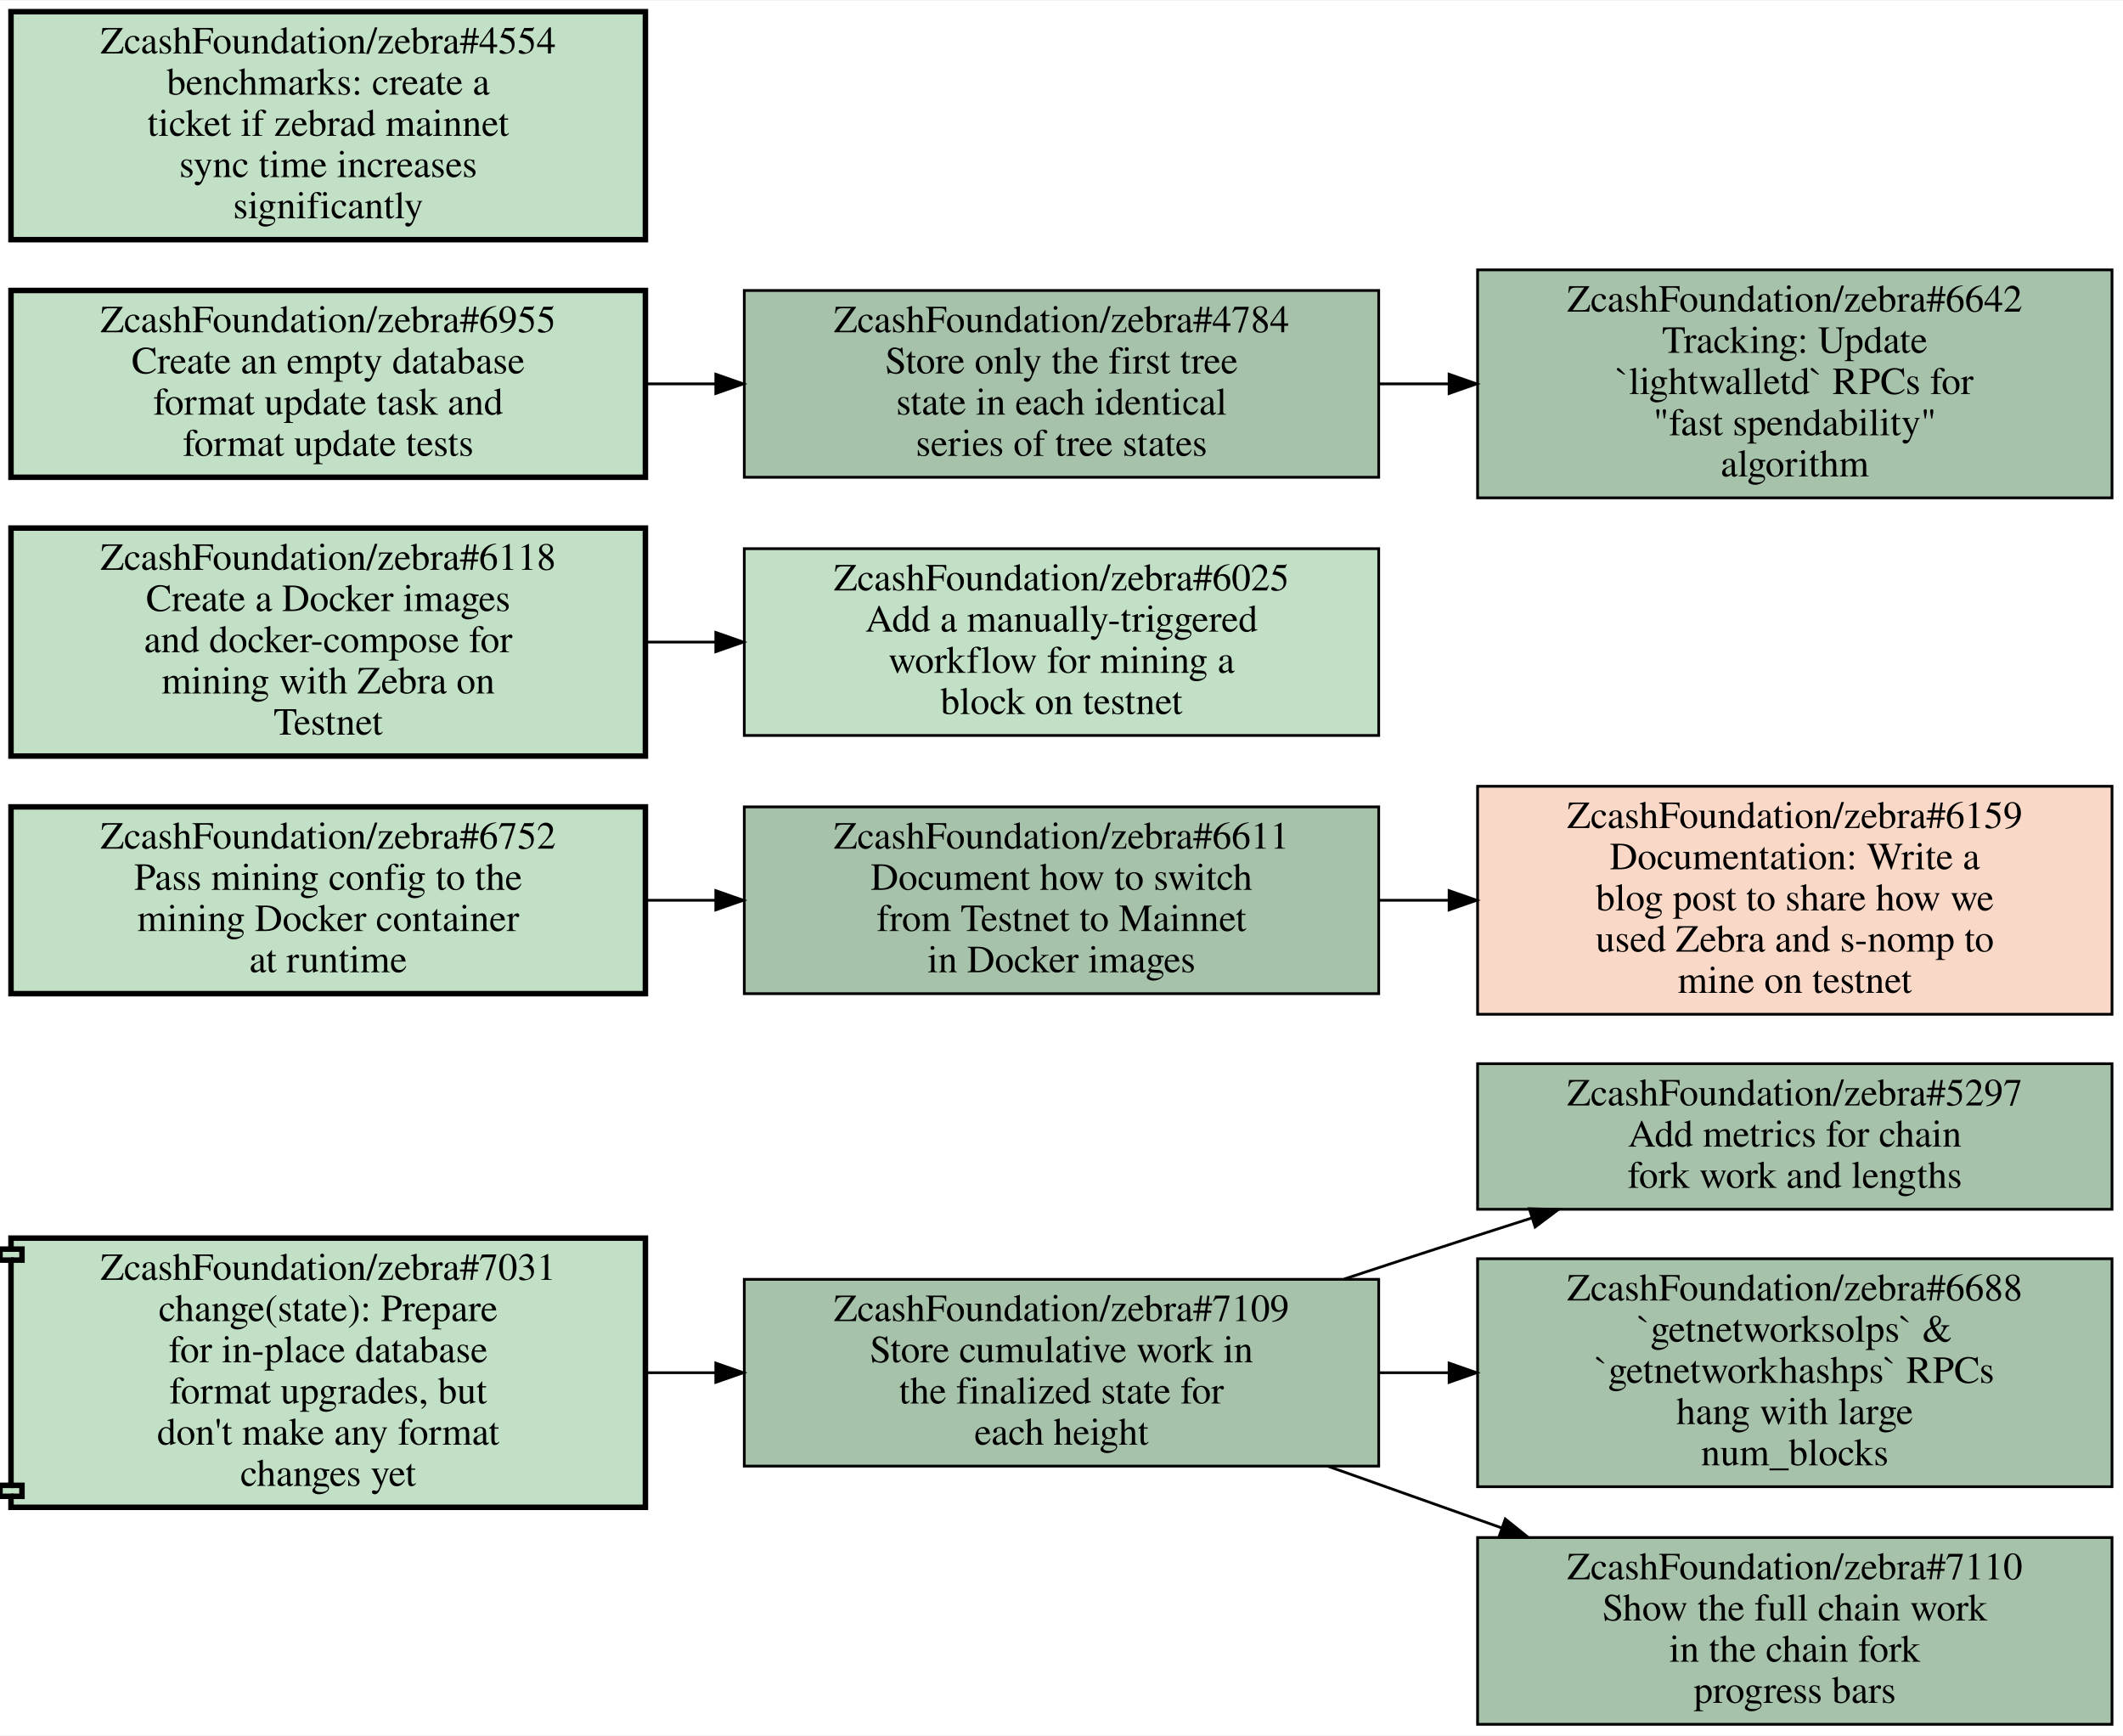
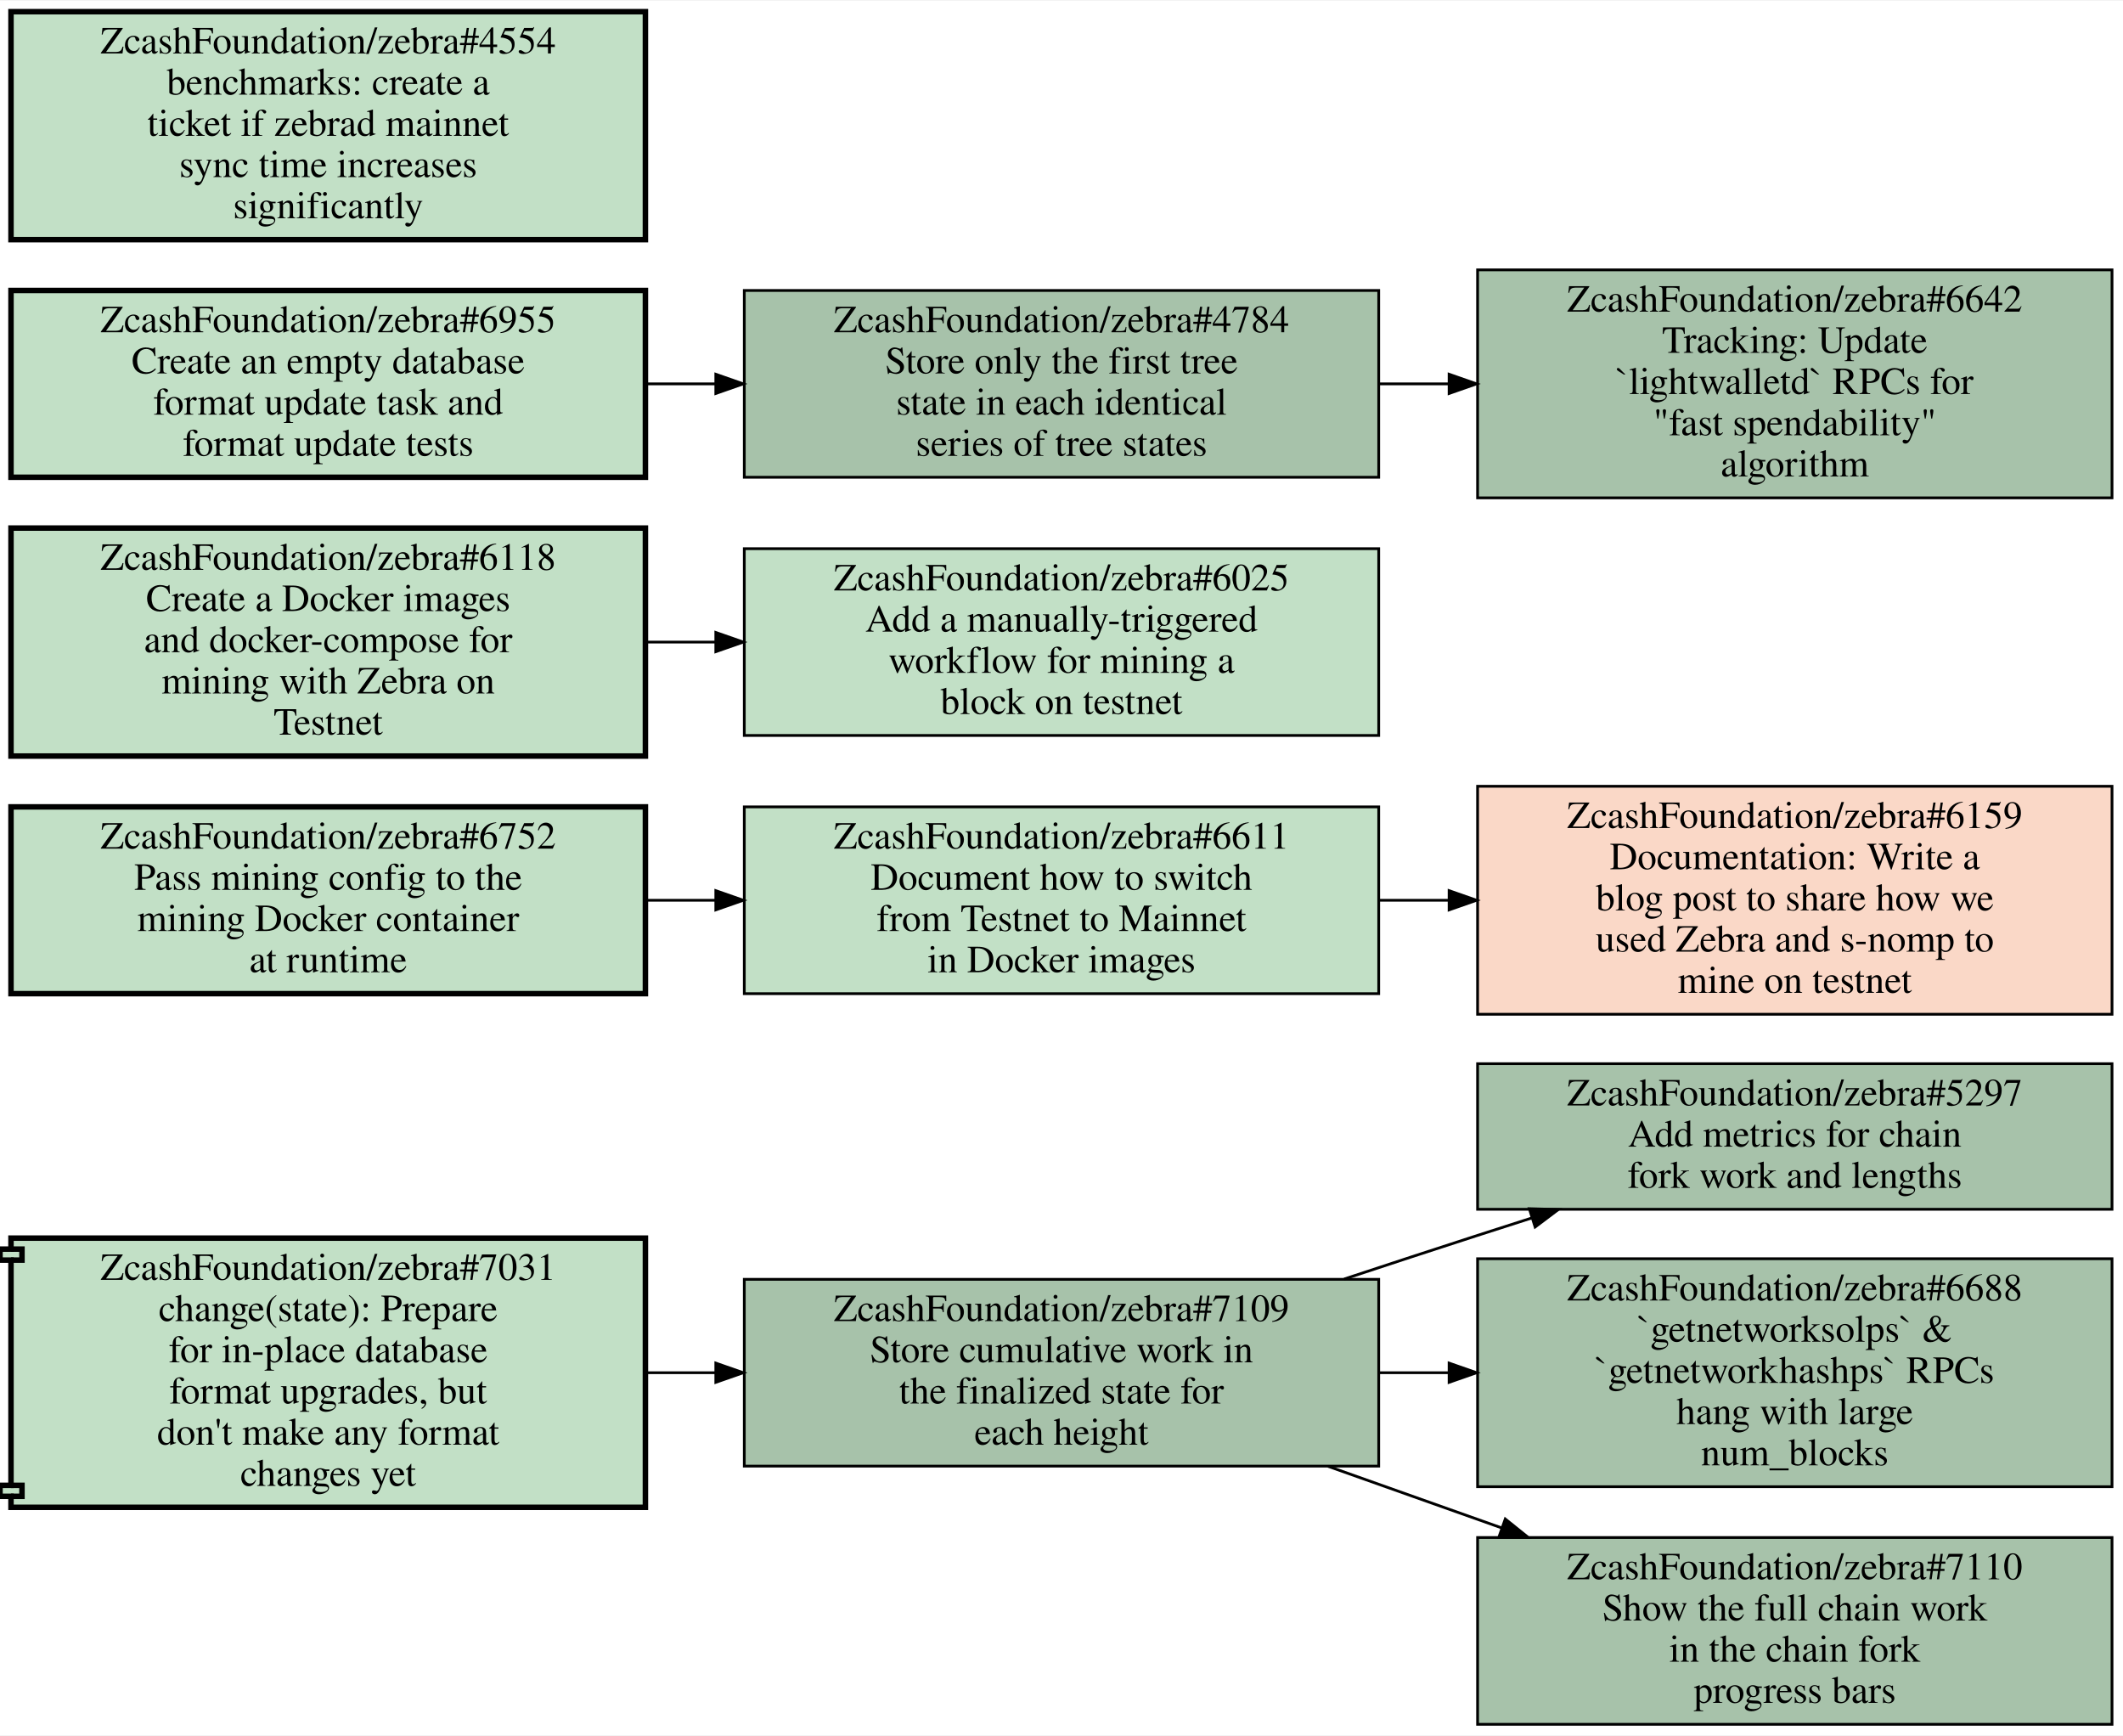
<svg xmlns="http://www.w3.org/2000/svg" xmlns:xlink="http://www.w3.org/1999/xlink" width="773pt" height="632pt" viewBox="0.00 0.00 773.00 631.50">
  <g id="graph0" class="graph" transform="scale(1 1) rotate(0) translate(4 627.5)">
    <polygon fill="white" stroke="transparent" points="-4,4 -4,-627.5 769,-627.5 769,4 -4,4" />
    <g id="node1" class="node open">
      <g id="a_node1">
        <a xlink:href="https://github.com/ZcashFoundation/zebra/issues/5297" xlink:title="ZcashFoundation/zebra#5297&#10;Add metrics for chain&#10;fork work and lengths" target="_blank">
          <polygon fill="#a7c2aa" stroke="black" points="765,-240.5 534,-240.5 534,-187.5 765,-187.5 765,-240.5" />
          <text text-anchor="middle" x="649.5" y="-225.3" font-family="Times,serif" font-size="14.00">ZcashFoundation/zebra#5297</text>
          <text text-anchor="middle" x="649.5" y="-210.3" font-family="Times,serif" font-size="14.00">Add metrics for chain</text>
          <text text-anchor="middle" x="649.5" y="-195.3" font-family="Times,serif" font-size="14.00">fork work and lengths</text>
        </a>
      </g>
    </g>
    <g id="node2" class="node open">
      <g id="a_node2">
        <a xlink:href="https://github.com/ZcashFoundation/zebra/issues/7109" xlink:title="ZcashFoundation/zebra#7109&#10;Store cumulative work in&#10;the finalized state for&#10;each height" target="_blank">
          <polygon fill="#a7c2aa" stroke="black" points="498,-162 267,-162 267,-94 498,-94 498,-162" />
          <text text-anchor="middle" x="382.5" y="-146.8" font-family="Times,serif" font-size="14.00">ZcashFoundation/zebra#7109</text>
          <text text-anchor="middle" x="382.5" y="-131.8" font-family="Times,serif" font-size="14.00">Store cumulative work in</text>
          <text text-anchor="middle" x="382.5" y="-116.8" font-family="Times,serif" font-size="14.00">the finalized state for</text>
          <text text-anchor="middle" x="382.5" y="-101.8" font-family="Times,serif" font-size="14.00">each height</text>
        </a>
      </g>
    </g>
    <g id="edge1" class="edge">
      <path fill="none" stroke="black" d="M485.43,-162.11C501.66,-167.47 518.28,-172.92 534,-178 540.39,-180.07 546.99,-182.18 553.65,-184.31" />
      <polygon fill="black" stroke="black" points="552.83,-187.72 563.42,-187.42 554.95,-181.05 552.83,-187.72" />
    </g>
    <g id="node3" class="node open">
      <g id="a_node3">
        <a xlink:href="https://github.com/ZcashFoundation/zebra/issues/6688" xlink:title="ZcashFoundation/zebra#6688&#10;`getnetworksolps` &amp;&#10;`getnetworkhashps` RPCs&#10;hang with large&#10;num_blocks" target="_blank">
          <polygon fill="#a7c2aa" stroke="black" points="765,-169.5 534,-169.5 534,-86.5 765,-86.5 765,-169.5" />
          <text text-anchor="middle" x="649.5" y="-154.3" font-family="Times,serif" font-size="14.00">ZcashFoundation/zebra#6688</text>
          <text text-anchor="middle" x="649.5" y="-139.3" font-family="Times,serif" font-size="14.00">`getnetworksolps` &amp;</text>
          <text text-anchor="middle" x="649.5" y="-124.3" font-family="Times,serif" font-size="14.00">`getnetworkhashps` RPCs</text>
          <text text-anchor="middle" x="649.5" y="-109.3" font-family="Times,serif" font-size="14.00">hang with large</text>
          <text text-anchor="middle" x="649.5" y="-94.3" font-family="Times,serif" font-size="14.00">num_blocks</text>
        </a>
      </g>
    </g>
    <g id="edge2" class="edge">
      <path fill="none" stroke="black" d="M498.19,-128C506.55,-128 514.99,-128 523.4,-128" />
      <polygon fill="black" stroke="black" points="523.63,-131.5 533.63,-128 523.63,-124.5 523.63,-131.5" />
    </g>
    <g id="node4" class="node open">
      <g id="a_node4">
        <a xlink:href="https://github.com/ZcashFoundation/zebra/issues/7110" xlink:title="ZcashFoundation/zebra#7110&#10;Show the full chain work&#10;in the chain fork&#10;progress bars" target="_blank">
          <polygon fill="#a7c2aa" stroke="black" points="765,-68 534,-68 534,0 765,0 765,-68" />
          <text text-anchor="middle" x="649.5" y="-52.8" font-family="Times,serif" font-size="14.00">ZcashFoundation/zebra#7110</text>
          <text text-anchor="middle" x="649.5" y="-37.8" font-family="Times,serif" font-size="14.00">Show the full chain work</text>
          <text text-anchor="middle" x="649.5" y="-22.8" font-family="Times,serif" font-size="14.00">in the chain fork</text>
          <text text-anchor="middle" x="649.5" y="-7.8" font-family="Times,serif" font-size="14.00">progress bars</text>
        </a>
      </g>
    </g>
    <g id="edge3" class="edge">
      <path fill="none" stroke="black" d="M479.55,-93.93C500.1,-86.64 521.92,-78.9 542.81,-71.49" />
      <polygon fill="black" stroke="black" points="544.08,-74.75 552.34,-68.11 541.75,-68.15 544.08,-74.75" />
    </g>
    <g id="node5" class="node open">
      <g id="a_node5">
        <a xlink:href="https://github.com/ZcashFoundation/zebra/issues/6752" xlink:title="ZcashFoundation/zebra#6752&#10;Pass mining config to the&#10;mining Docker container&#10;at runtime" target="_blank">
          <polygon fill="#c2e0c6" stroke="black" stroke-width="2" points="231,-334 0,-334 0,-266 231,-266 231,-334" />
          <text text-anchor="middle" x="115.5" y="-318.8" font-family="Times,serif" font-size="14.00">ZcashFoundation/zebra#6752</text>
          <text text-anchor="middle" x="115.5" y="-303.8" font-family="Times,serif" font-size="14.00">Pass mining config to the</text>
          <text text-anchor="middle" x="115.5" y="-288.8" font-family="Times,serif" font-size="14.00">mining Docker container</text>
          <text text-anchor="middle" x="115.5" y="-273.8" font-family="Times,serif" font-size="14.00">at runtime</text>
        </a>
      </g>
    </g>
    <g id="node6" class="node open">
      <g id="a_node6">
        <a xlink:href="https://github.com/ZcashFoundation/zebra/issues/6611" xlink:title="ZcashFoundation/zebra#6611&#10;Document how to switch&#10;from Testnet to Mainnet&#10;in Docker images" target="_blank">
-           <polygon fill="#a7c2aa" stroke="black" points="498,-334 267,-334 267,-266 498,-266 498,-334" />
+           <polygon fill="#c2e0c6" stroke="black" points="498,-334 267,-334 267,-266 498,-266 498,-334" />
          <text text-anchor="middle" x="382.5" y="-318.8" font-family="Times,serif" font-size="14.00">ZcashFoundation/zebra#6611</text>
          <text text-anchor="middle" x="382.5" y="-303.8" font-family="Times,serif" font-size="14.00">Document how to switch</text>
          <text text-anchor="middle" x="382.5" y="-288.8" font-family="Times,serif" font-size="14.00">from Testnet to Mainnet</text>
          <text text-anchor="middle" x="382.5" y="-273.8" font-family="Times,serif" font-size="14.00">in Docker images</text>
        </a>
      </g>
    </g>
    <g id="edge4" class="edge">
      <path fill="none" stroke="black" d="M231.19,-300C239.55,-300 247.99,-300 256.4,-300" />
      <polygon fill="black" stroke="black" points="256.63,-303.5 266.63,-300 256.63,-296.5 256.63,-303.5" />
    </g>
    <g id="node7" class="node closed">
      <g id="a_node7">
        <a xlink:href="https://github.com/ZcashFoundation/zebra/issues/6159" xlink:title="ZcashFoundation/zebra#6159&#10;Documentation: Write a&#10;blog post to share how we&#10;used Zebra and s-nomp to&#10;mine on testnet" target="_blank">
          <polygon fill="#fad8c7" stroke="black" points="765,-341.5 534,-341.5 534,-258.5 765,-258.5 765,-341.5" />
          <text text-anchor="middle" x="649.5" y="-326.3" font-family="Times,serif" font-size="14.00">ZcashFoundation/zebra#6159</text>
          <text text-anchor="middle" x="649.5" y="-311.3" font-family="Times,serif" font-size="14.00">Documentation: Write a</text>
          <text text-anchor="middle" x="649.5" y="-296.3" font-family="Times,serif" font-size="14.00">blog post to share how we</text>
          <text text-anchor="middle" x="649.5" y="-281.3" font-family="Times,serif" font-size="14.00">used Zebra and s-nomp to</text>
          <text text-anchor="middle" x="649.5" y="-266.3" font-family="Times,serif" font-size="14.00">mine on testnet</text>
        </a>
      </g>
    </g>
    <g id="edge5" class="edge">
      <path fill="none" stroke="black" d="M498.19,-300C506.55,-300 514.99,-300 523.4,-300" />
      <polygon fill="black" stroke="black" points="523.63,-303.5 533.63,-300 523.63,-296.5 523.63,-303.5" />
    </g>
    <g id="node8" class="node open">
      <g id="a_node8">
        <a xlink:href="https://github.com/ZcashFoundation/zebra/pull/7031" xlink:title="ZcashFoundation/zebra#7031&#10;change(state): Prepare&#10;for in-place database&#10;format upgrades, but&#10;don't make any format&#10;changes yet" target="_blank">
          <polygon fill="#c2e0c6" stroke="black" stroke-width="2" points="231,-177 0,-177 0,-173 -4,-173 -4,-169 0,-169 0,-87 -4,-87 -4,-83 0,-83 0,-79 231,-79 231,-177" />
          <polyline fill="none" stroke="black" stroke-width="2" points="0,-173 4,-173 4,-169 0,-169 " />
          <polyline fill="none" stroke="black" stroke-width="2" points="0,-87 4,-87 4,-83 0,-83 " />
          <text text-anchor="middle" x="115.5" y="-161.8" font-family="Times,serif" font-size="14.00">ZcashFoundation/zebra#7031</text>
          <text text-anchor="middle" x="115.5" y="-146.8" font-family="Times,serif" font-size="14.00">change(state): Prepare</text>
          <text text-anchor="middle" x="115.5" y="-131.8" font-family="Times,serif" font-size="14.00">for in-place database</text>
          <text text-anchor="middle" x="115.5" y="-116.8" font-family="Times,serif" font-size="14.00">format upgrades, but</text>
          <text text-anchor="middle" x="115.5" y="-101.8" font-family="Times,serif" font-size="14.00">don't make any format</text>
          <text text-anchor="middle" x="115.5" y="-86.8" font-family="Times,serif" font-size="14.00">changes yet</text>
        </a>
      </g>
    </g>
    <g id="edge6" class="edge">
      <path fill="none" stroke="black" d="M231.19,-128C239.55,-128 247.99,-128 256.4,-128" />
      <polygon fill="black" stroke="black" points="256.63,-131.5 266.63,-128 256.63,-124.5 256.63,-131.5" />
    </g>
    <g id="node9" class="node open">
      <g id="a_node9">
        <a xlink:href="https://github.com/ZcashFoundation/zebra/issues/6025" xlink:title="ZcashFoundation/zebra#6025&#10;Add a manually-triggered&#10;workflow for mining a&#10;block on testnet" target="_blank">
          <polygon fill="#c2e0c6" stroke="black" points="498,-428 267,-428 267,-360 498,-360 498,-428" />
          <text text-anchor="middle" x="382.5" y="-412.8" font-family="Times,serif" font-size="14.00">ZcashFoundation/zebra#6025</text>
          <text text-anchor="middle" x="382.5" y="-397.8" font-family="Times,serif" font-size="14.00">Add a manually-triggered</text>
          <text text-anchor="middle" x="382.5" y="-382.8" font-family="Times,serif" font-size="14.00">workflow for mining a</text>
          <text text-anchor="middle" x="382.5" y="-367.8" font-family="Times,serif" font-size="14.00">block on testnet</text>
        </a>
      </g>
    </g>
    <g id="node10" class="node open">
      <g id="a_node10">
        <a xlink:href="https://github.com/ZcashFoundation/zebra/issues/6118" xlink:title="ZcashFoundation/zebra#6118&#10;Create a Docker images&#10;and docker-compose for&#10;mining with Zebra on&#10;Testnet" target="_blank">
          <polygon fill="#c2e0c6" stroke="black" stroke-width="2" points="231,-435.5 0,-435.5 0,-352.5 231,-352.5 231,-435.5" />
          <text text-anchor="middle" x="115.5" y="-420.3" font-family="Times,serif" font-size="14.00">ZcashFoundation/zebra#6118</text>
          <text text-anchor="middle" x="115.5" y="-405.3" font-family="Times,serif" font-size="14.00">Create a Docker images</text>
          <text text-anchor="middle" x="115.5" y="-390.3" font-family="Times,serif" font-size="14.00">and docker-compose for</text>
          <text text-anchor="middle" x="115.5" y="-375.3" font-family="Times,serif" font-size="14.00">mining with Zebra on</text>
          <text text-anchor="middle" x="115.5" y="-360.3" font-family="Times,serif" font-size="14.00">Testnet</text>
        </a>
      </g>
    </g>
    <g id="edge7" class="edge">
      <path fill="none" stroke="black" d="M231.19,-394C239.55,-394 247.99,-394 256.4,-394" />
      <polygon fill="black" stroke="black" points="256.63,-397.5 266.63,-394 256.63,-390.5 256.63,-397.5" />
    </g>
    <g id="node11" class="node open">
      <g id="a_node11">
        <a xlink:href="https://github.com/ZcashFoundation/zebra/issues/4784" xlink:title="ZcashFoundation/zebra#4784&#10;Store only the first tree&#10;state in each identical&#10;series of tree states" target="_blank">
          <polygon fill="#a7c2aa" stroke="black" points="498,-522 267,-522 267,-454 498,-454 498,-522" />
          <text text-anchor="middle" x="382.5" y="-506.8" font-family="Times,serif" font-size="14.00">ZcashFoundation/zebra#4784</text>
          <text text-anchor="middle" x="382.5" y="-491.8" font-family="Times,serif" font-size="14.00">Store only the first tree</text>
          <text text-anchor="middle" x="382.5" y="-476.8" font-family="Times,serif" font-size="14.00">state in each identical</text>
          <text text-anchor="middle" x="382.5" y="-461.8" font-family="Times,serif" font-size="14.00">series of tree states</text>
        </a>
      </g>
    </g>
    <g id="node12" class="node open">
      <g id="a_node12">
        <a xlink:href="https://github.com/ZcashFoundation/zebra/issues/6642" xlink:title="ZcashFoundation/zebra#6642&#10;Tracking: Update&#10;`lightwalletd` RPCs for&#10;&quot;fast spendability&quot;&#10;algorithm" target="_blank">
          <polygon fill="#a7c2aa" stroke="black" points="765,-529.5 534,-529.5 534,-446.5 765,-446.5 765,-529.5" />
          <text text-anchor="middle" x="649.5" y="-514.3" font-family="Times,serif" font-size="14.00">ZcashFoundation/zebra#6642</text>
          <text text-anchor="middle" x="649.5" y="-499.3" font-family="Times,serif" font-size="14.00">Tracking: Update</text>
          <text text-anchor="middle" x="649.5" y="-484.3" font-family="Times,serif" font-size="14.00">`lightwalletd` RPCs for</text>
          <text text-anchor="middle" x="649.5" y="-469.3" font-family="Times,serif" font-size="14.00">"fast spendability"</text>
          <text text-anchor="middle" x="649.5" y="-454.3" font-family="Times,serif" font-size="14.00">algorithm</text>
        </a>
      </g>
    </g>
    <g id="edge8" class="edge">
      <path fill="none" stroke="black" d="M498.19,-488C506.55,-488 514.99,-488 523.4,-488" />
      <polygon fill="black" stroke="black" points="523.63,-491.5 533.63,-488 523.63,-484.5 523.63,-491.5" />
    </g>
    <g id="node13" class="node open">
      <g id="a_node13">
        <a xlink:href="https://github.com/ZcashFoundation/zebra/issues/4554" xlink:title="ZcashFoundation/zebra#4554&#10;benchmarks: create a&#10;ticket if zebrad mainnet&#10;sync time increases&#10;significantly" target="_blank">
          <polygon fill="#c2e0c6" stroke="black" stroke-width="2" points="231,-623.5 0,-623.5 0,-540.5 231,-540.5 231,-623.5" />
          <text text-anchor="middle" x="115.5" y="-608.3" font-family="Times,serif" font-size="14.00">ZcashFoundation/zebra#4554</text>
          <text text-anchor="middle" x="115.5" y="-593.3" font-family="Times,serif" font-size="14.00">benchmarks: create a</text>
          <text text-anchor="middle" x="115.5" y="-578.3" font-family="Times,serif" font-size="14.00">ticket if zebrad mainnet</text>
          <text text-anchor="middle" x="115.5" y="-563.3" font-family="Times,serif" font-size="14.00">sync time increases</text>
          <text text-anchor="middle" x="115.5" y="-548.3" font-family="Times,serif" font-size="14.00">significantly</text>
        </a>
      </g>
    </g>
    <g id="node14" class="node open">
      <g id="a_node14">
        <a xlink:href="https://github.com/ZcashFoundation/zebra/issues/6955" xlink:title="ZcashFoundation/zebra#6955&#10;Create an empty database&#10;format update task and&#10;format update tests" target="_blank">
          <polygon fill="#c2e0c6" stroke="black" stroke-width="2" points="231,-522 0,-522 0,-454 231,-454 231,-522" />
          <text text-anchor="middle" x="115.5" y="-506.8" font-family="Times,serif" font-size="14.00">ZcashFoundation/zebra#6955</text>
          <text text-anchor="middle" x="115.5" y="-491.8" font-family="Times,serif" font-size="14.00">Create an empty database</text>
          <text text-anchor="middle" x="115.5" y="-476.8" font-family="Times,serif" font-size="14.00">format update task and</text>
          <text text-anchor="middle" x="115.5" y="-461.8" font-family="Times,serif" font-size="14.00">format update tests</text>
        </a>
      </g>
    </g>
    <g id="edge9" class="edge">
      <path fill="none" stroke="black" d="M231.19,-488C239.55,-488 247.99,-488 256.4,-488" />
      <polygon fill="black" stroke="black" points="256.63,-491.5 266.63,-488 256.63,-484.5 256.63,-491.5" />
    </g>
  </g>
</svg>
